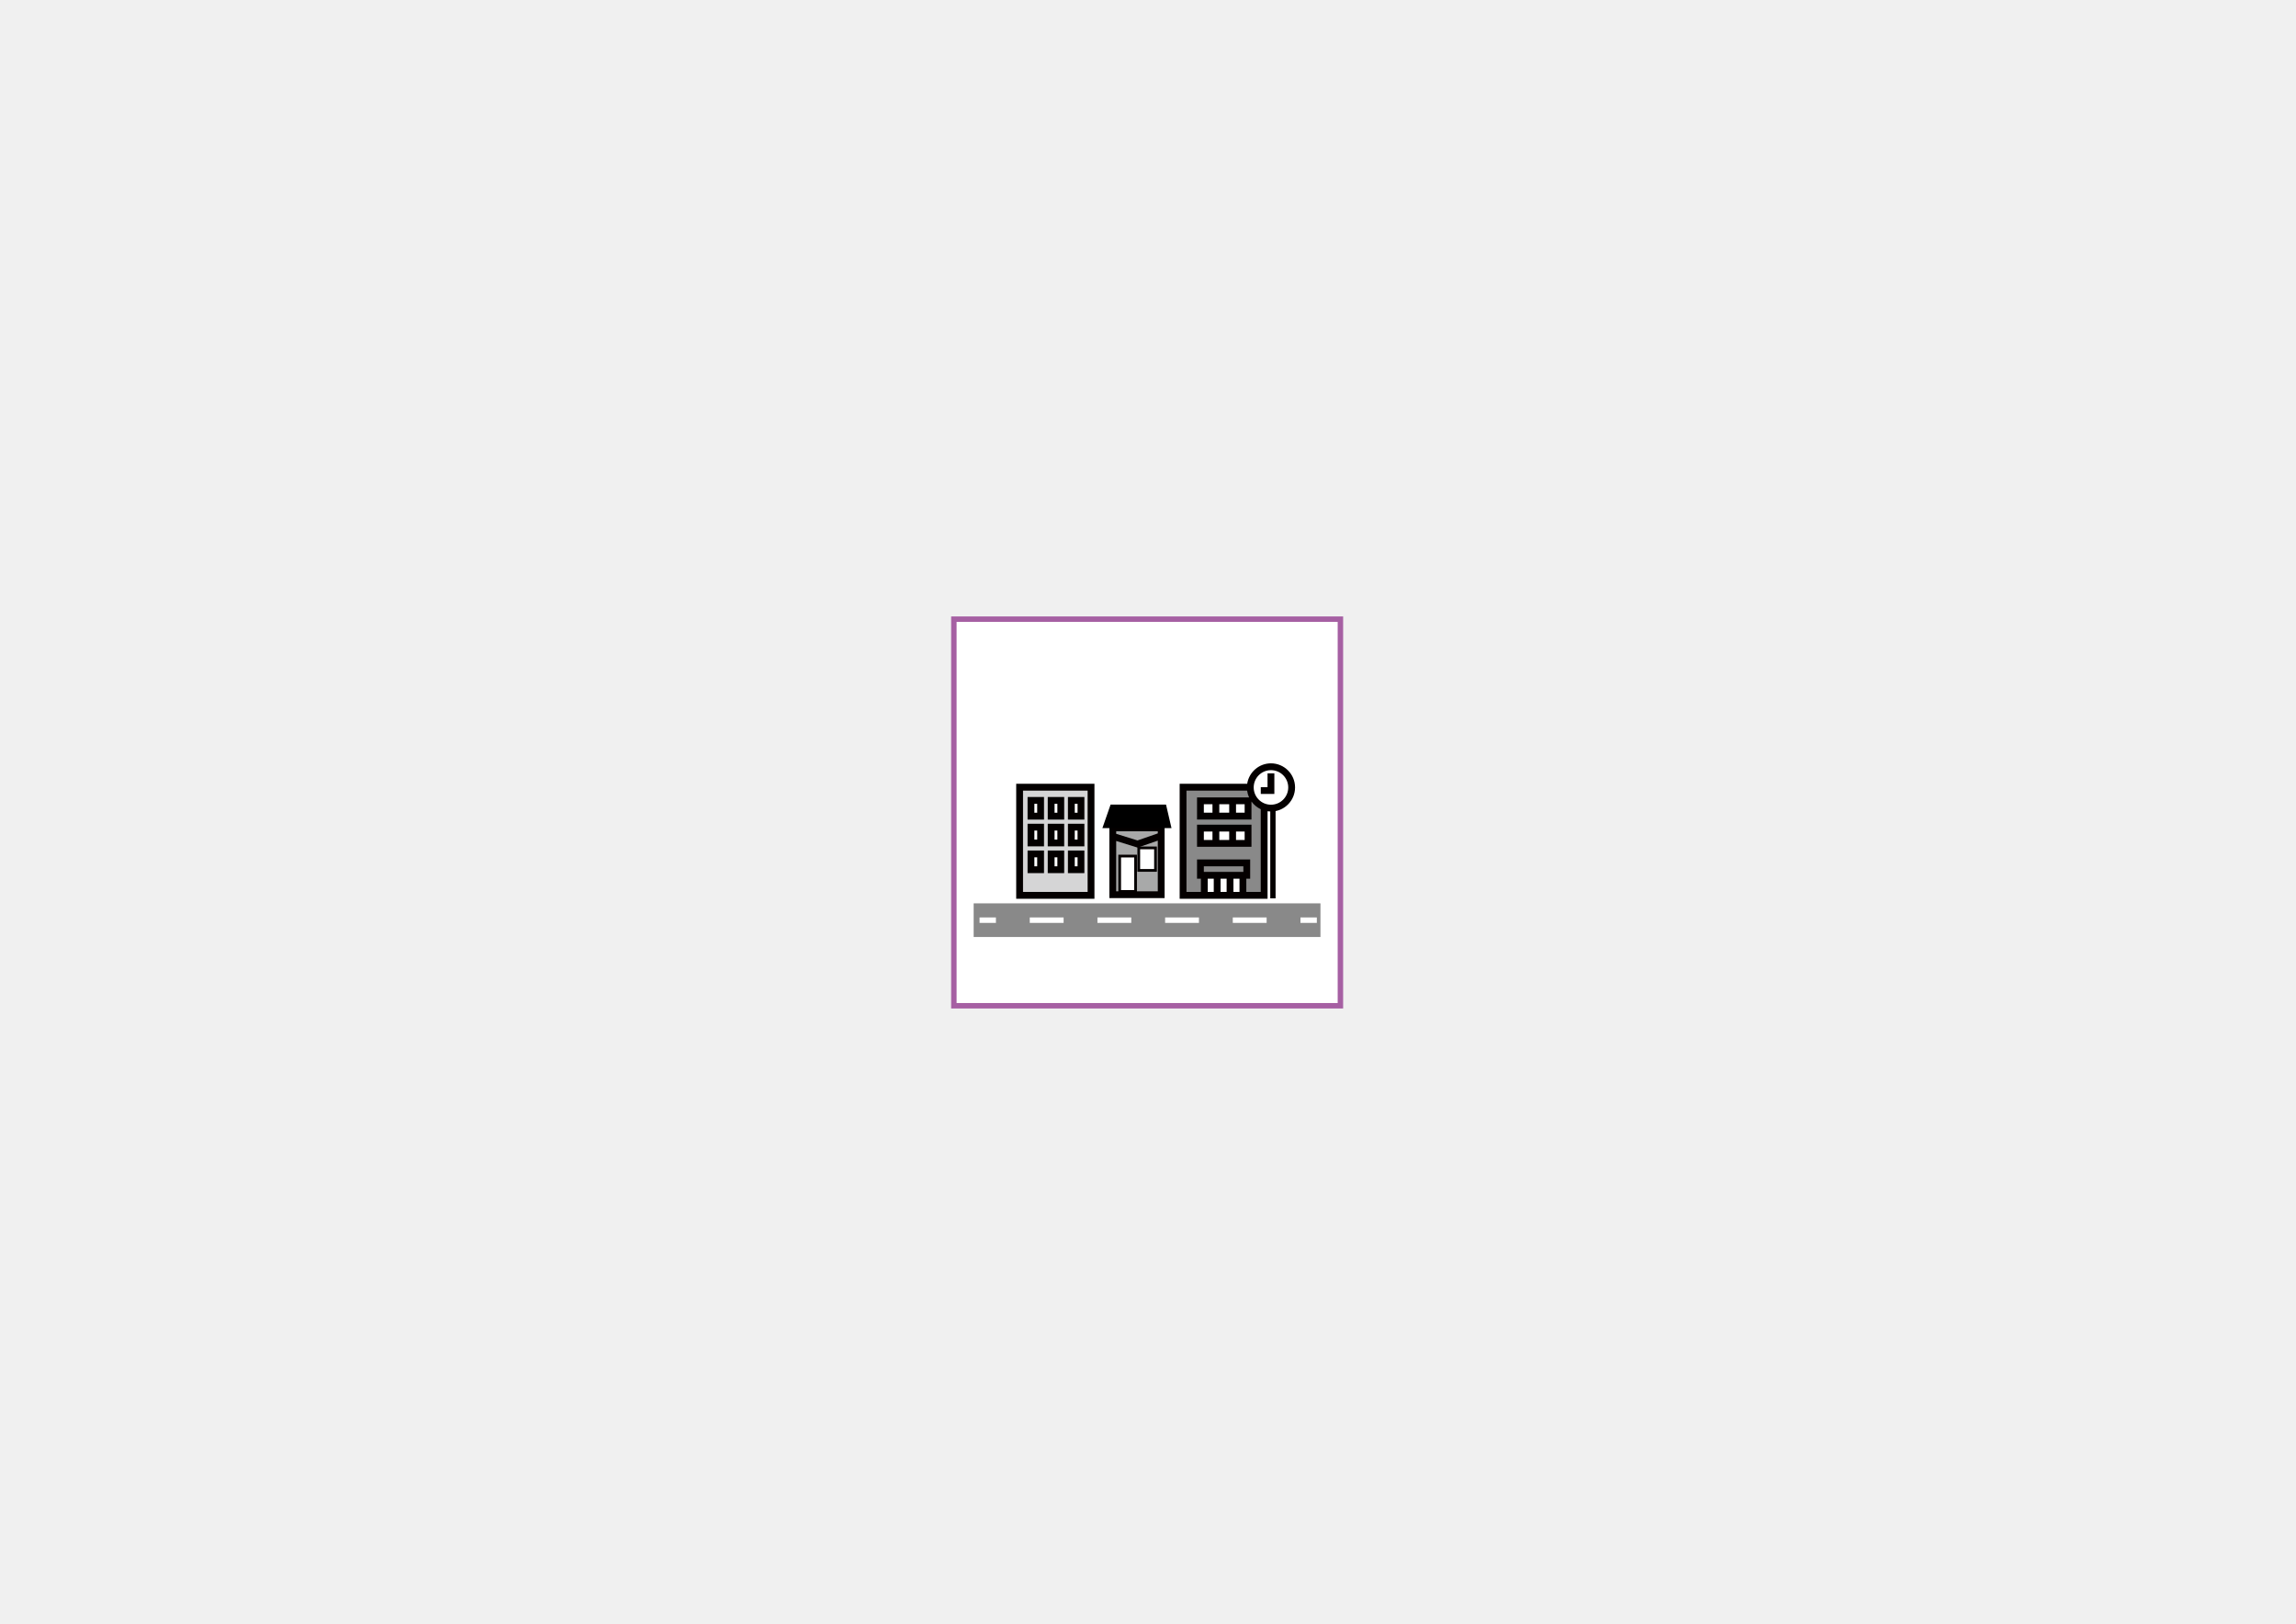
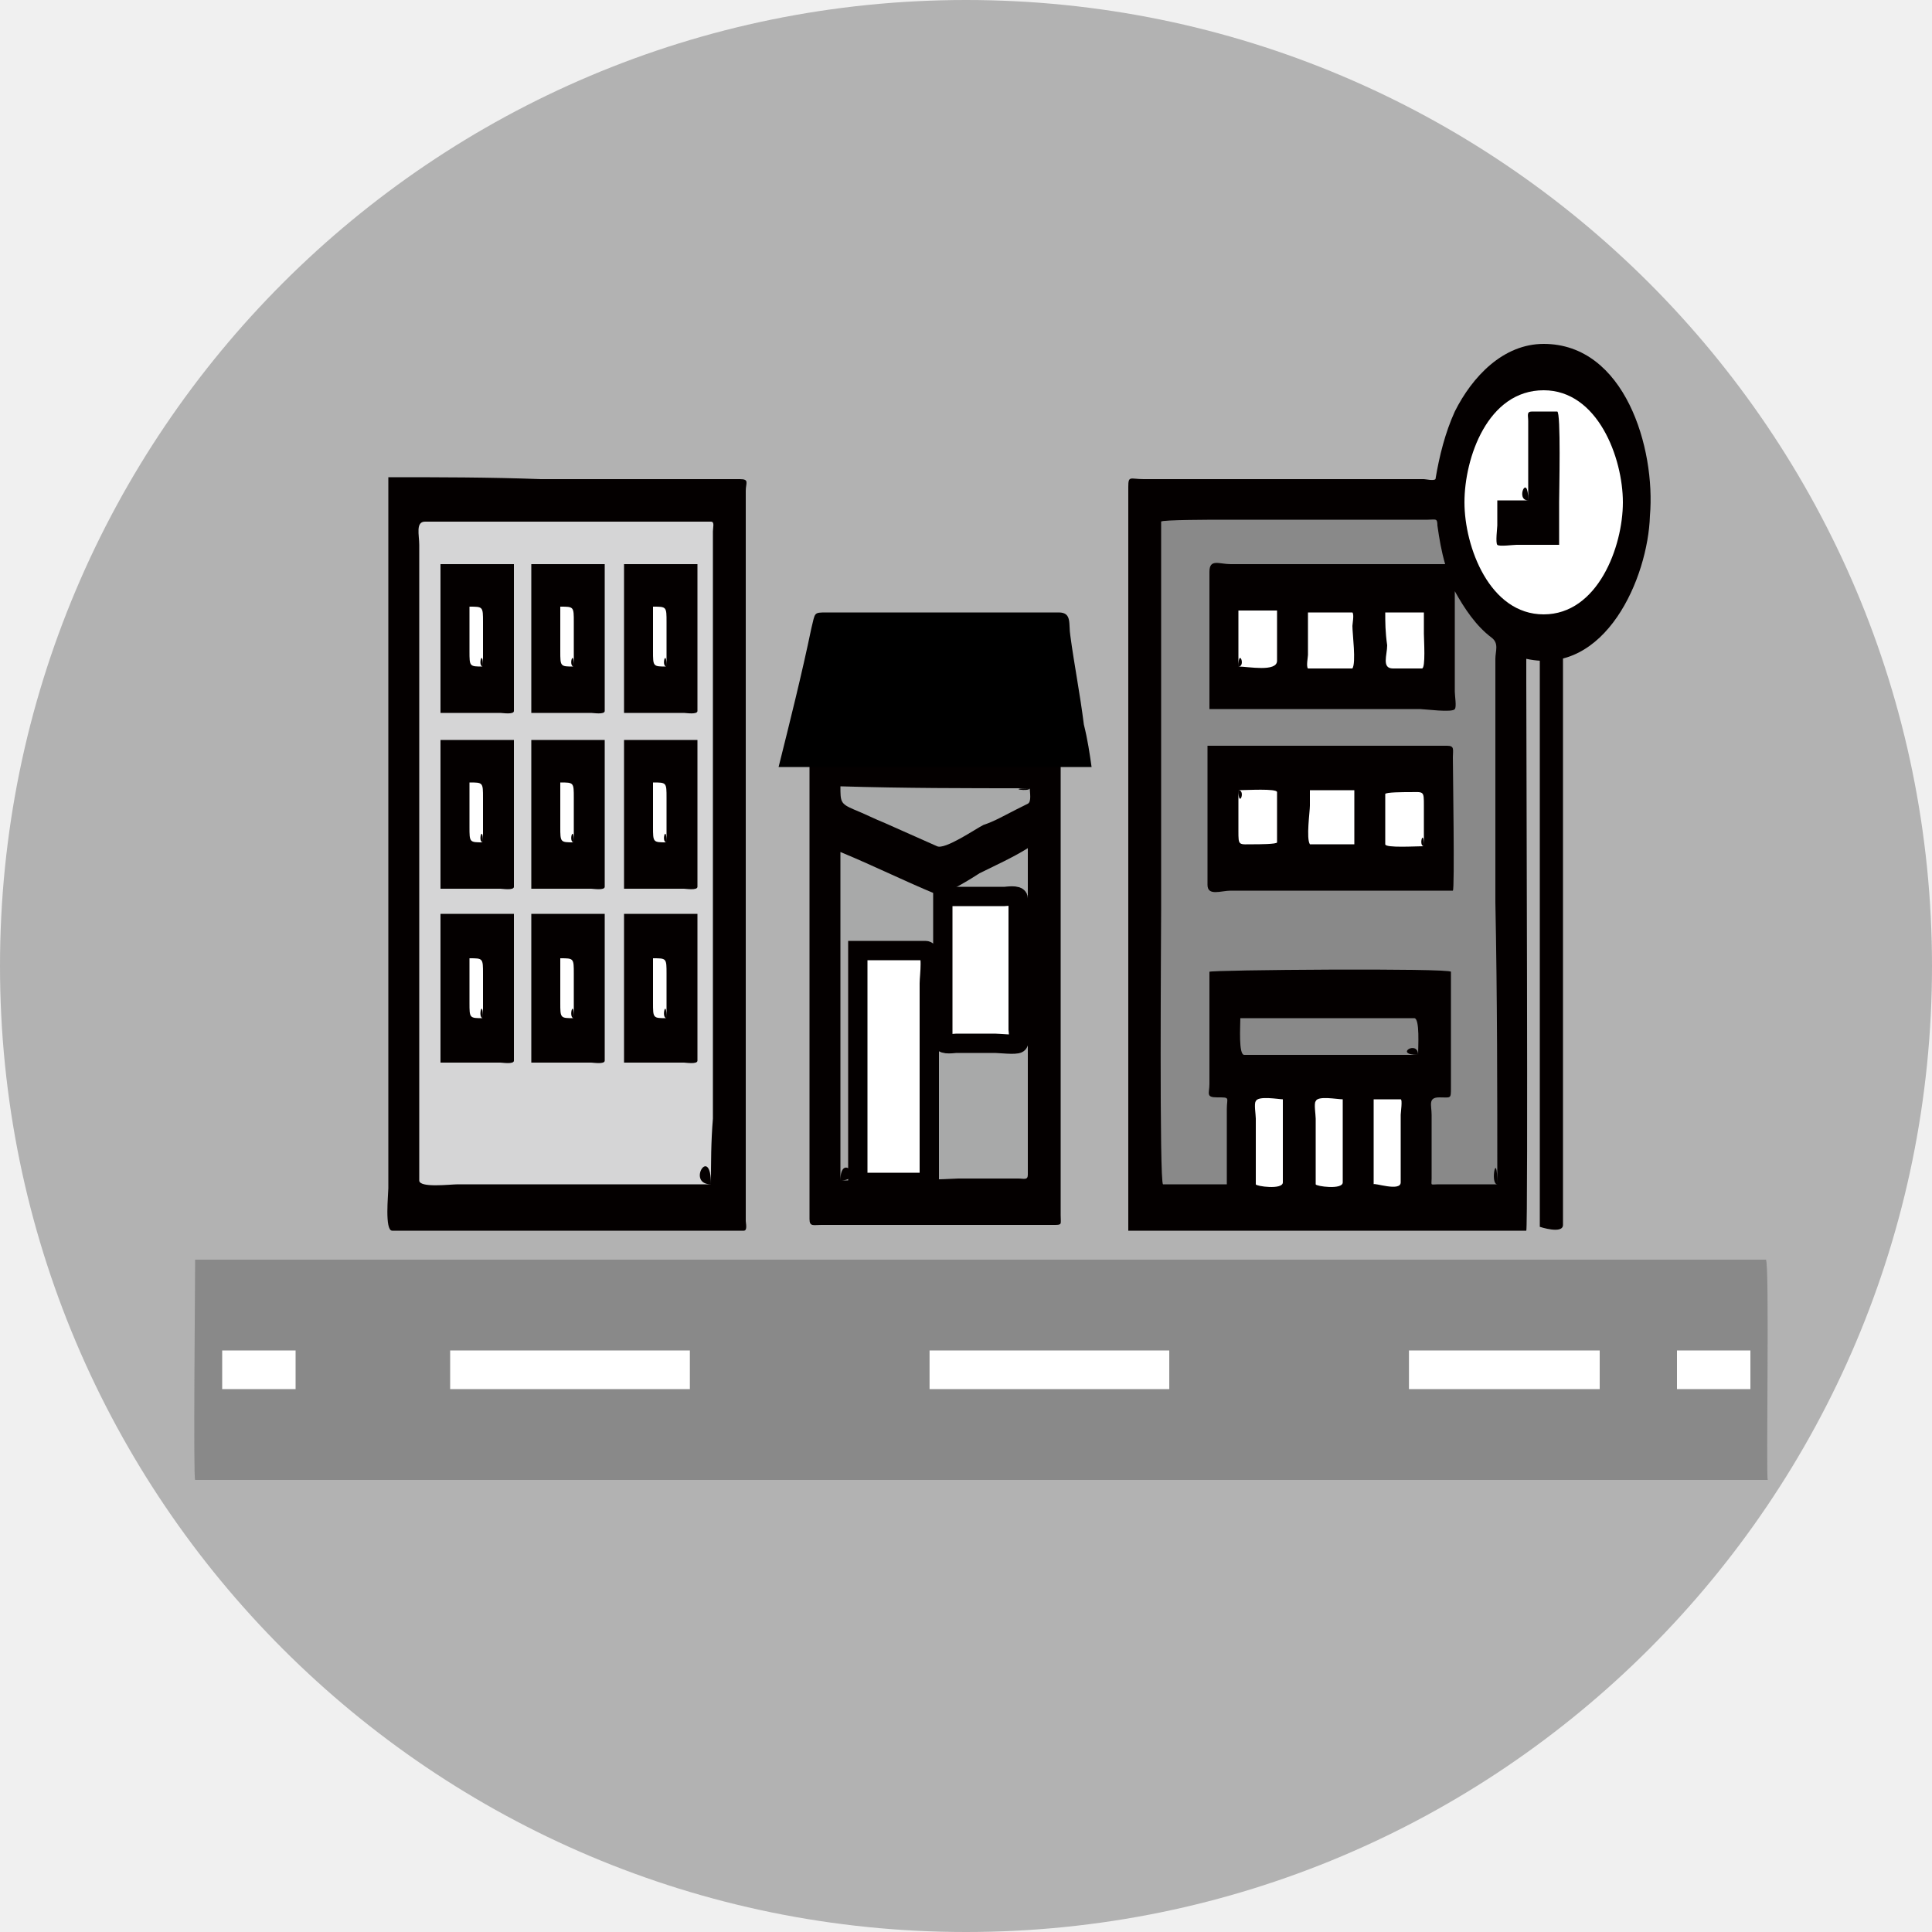
- <svg xmlns="http://www.w3.org/2000/svg" version="1.1" id="レイヤー_1" x="0px" y="0px" width="841.89px" height="595.28px" viewBox="0 0 841.89 595.28" enable-background="new 0 0 841.89 595.28" xml:space="preserve">
-   <rect x="349.763" y="226.996" fill="#FFFFFF" stroke="#A660A3" stroke-width="2" stroke-miterlimit="10" width="141.732" height="141.732" />
-   <rect x="373.2" y="288.851" fill="#D5D5D6" width="26.75" height="40" />
-   <rect x="408.45" y="303.601" fill="#A8A9A9" width="16.75" height="24" />
+ <svg xmlns="http://www.w3.org/2000/svg" version="1.1" id="Ebene_1" x="0px" y="0px" width="100px" height="100px" viewBox="0 0 100 100" enable-background="new 0 0 100 100" xml:space="preserve">
+   <circle fill="#B2B2B2" cx="50" cy="50" r="50" />
+   <path fill="#D5D5D6" d="M20.4,26.1c5,0,9.9,0,14.9,0c0.7,0,1.4,0,2.2,0c0.1,0,0,0.5,0,0.6c0,1.8,0,3.6,0,5.4c0,10.3,0,20.6,0,30.8  c0,0.1-12.9,0.1-14,0.1c-0.9,0-1.9,0-2.8,0c-0.3,0-0.3,0-0.3-0.3c0-1.6,0-3.2,0-4.8c0-10.5,0-21.1,0-31.6  C20.4,26.3,20.4,26.2,20.4,26.1z" />
+   <path fill="#A8A9A9" d="M43,39.7c2.4,0,4.8,0,7.2,0c1.1,0,2.2,0,3.3,0c0.3,0,0.2,0.5,0.2,0.8c0,5.6,0,11.3,0,16.9c0,0.3,0,4.4,0,4.4  c-2.5,0-5,0-7.6,0c-1,0-2,0-3.1,0c-0.2,0-0.1-0.8-0.1-1c0-2.5,0-5.1,0-7.6C43,48.8,43,44.3,43,39.7z" />
  <g>
-     <rect x="377.7" y="293.351" fill="#FFFFFF" width="4" height="5.75" />
-     <rect x="377.7" y="303.101" fill="#FFFFFF" width="4" height="5.75" />
-     <rect x="377.7" y="312.851" fill="#FFFFFF" width="4" height="5.75" />
-     <rect x="385.2" y="293.351" fill="#FFFFFF" width="4" height="5.75" />
-     <rect x="385.2" y="303.101" fill="#FFFFFF" width="4" height="5.75" />
-     <rect x="385.2" y="312.851" fill="#FFFFFF" width="4" height="5.75" />
-     <rect x="392.7" y="293.351" fill="#FFFFFF" width="4" height="5.75" />
-     <rect x="392.7" y="303.101" fill="#FFFFFF" width="4" height="5.75" />
-     <rect x="392.7" y="312.851" fill="#FFFFFF" width="4" height="5.75" />
+     <path fill="#FFFFFF" d="M23.3,30.3c0.7,0,1.4,0,2.2,0c0.6,0,0.4,0.3,0.4,0.8c0,0.9,0,1.9,0,2.8c0,0.2,0.2,1.5,0,1.7   c-0.2,0.2-1.8,0-2.2,0c-0.6,0-0.4-0.3-0.4-0.8C23.3,33.3,23.3,31.8,23.3,30.3z" />
+     <path fill="#FFFFFF" d="M23.3,39.3c0.7,0,1.4,0,2.2,0c0.6,0,0.4,0.3,0.4,0.8c0,0.9,0,1.9,0,2.8c0,0.2,0.2,1.5,0,1.7   c-0.2,0.2-1.8,0-2.2,0c-0.6,0-0.4-0.3-0.4-0.8C23.3,42.3,23.3,40.8,23.3,39.3z" />
+     <path fill="#FFFFFF" d="M23.3,48.3c0.7,0,1.4,0,2.2,0c0.6,0,0.4,0.3,0.4,0.8c0,0.9,0,1.9,0,2.8c0,0.2,0.2,1.5,0,1.7   c-0.2,0.2-1.8,0-2.2,0c-0.6,0-0.4-0.3-0.4-0.8C23.3,51.3,23.3,49.8,23.3,48.3z" />
+     <path fill="#FFFFFF" d="M28.1,30.3c0.7,0,1.4,0,2.2,0c0.6,0,0.4,0.3,0.4,0.8c0,0.9,0,1.9,0,2.8c0,0.2,0.2,1.5,0,1.7   c-0.2,0.2-1.8,0-2.2,0c-0.6,0-0.4-0.3-0.4-0.8C28.1,33.3,28.1,31.8,28.1,30.3z" />
+     <path fill="#FFFFFF" d="M28.1,39.3c0.7,0,1.4,0,2.2,0c0.6,0,0.4,0.3,0.4,0.8c0,0.9,0,1.9,0,2.8c0,0.2,0.2,1.5,0,1.7   c-0.2,0.2-1.8,0-2.2,0c-0.6,0-0.4-0.3-0.4-0.8C28.1,42.3,28.1,40.8,28.1,39.3z" />
+     <path fill="#FFFFFF" d="M28.1,48.3c0.7,0,1.4,0,2.2,0c0.6,0,0.4,0.3,0.4,0.8c0,0.9,0,1.9,0,2.8c0,0.2,0.2,1.5,0,1.7   c-0.2,0.2-1.8,0-2.2,0c-0.6,0-0.4-0.3-0.4-0.8C28.1,51.3,28.1,49.8,28.1,48.3z" />
+     <path fill="#FFFFFF" d="M32.9,30.3c0.7,0,1.4,0,2.2,0c0.6,0,0.4,0.3,0.4,0.8c0,0.9,0,1.9,0,2.8c0,0.2,0.2,1.5,0,1.7   c-0.2,0.2-1.8,0-2.2,0c-0.6,0-0.4-0.3-0.4-0.8C32.9,33.3,32.9,31.8,32.9,30.3z" />
+     <path fill="#FFFFFF" d="M32.9,39.3c0.7,0,1.4,0,2.2,0c0.6,0,0.4,0.3,0.4,0.8c0,0.9,0,1.9,0,2.8c0,0.2,0.2,1.5,0,1.7   c-0.2,0.2-1.8,0-2.2,0c-0.6,0-0.4-0.3-0.4-0.8C32.9,42.3,32.9,40.8,32.9,39.3z" />
+     <path fill="#FFFFFF" d="M32.9,48.3c0.7,0,1.4,0,2.2,0c0.6,0,0.4,0.3,0.4,0.8c0,0.9,0,1.9,0,2.8c0,0.2,0.2,1.5,0,1.7   c-0.2,0.2-1.8,0-2.2,0c-0.6,0-0.4-0.3-0.4-0.8C32.9,51.3,32.9,49.8,32.9,48.3z" />
  </g>
-   <rect x="433.45" y="288.851" fill="#898989" width="30.25" height="40" />
-   <circle fill="#FFFFFF" cx="466.45" cy="288.351" r="7.75" />
-   <rect x="440.45" y="293.101" fill="#FFFFFF" width="16.75" height="6" />
-   <rect x="440.45" y="303.101" fill="#FFFFFF" width="16.75" height="6" />
-   <rect x="441.95" y="321.101" fill="#FFFFFF" width="13" height="7" />
+   <path fill="#898989" d="M59,26.1c4.9,0,9.9,0,14.8,0c0.3,0,4.6,0,4.6,0c0,1.2,0,2.4,0,3.6c0,10.8,0,21.7,0,32.5c0,0,0,0.7,0,0.7  c-0.6,0-1.2,0-1.7,0c-2.9,0-5.8,0-8.7,0c-2.7,0-5.3,0-8,0c-0.1,0-0.9,0.1-0.9-0.1c0-0.4,0-0.8,0-1.2c0-11,0-22,0-32.9  C59,27.9,59,27,59,26.1z" />
+   <path fill="#FFFFFF" d="M80.1,18.5c3.5,0,5,4.3,5,7.2s-1.5,7.2-5,7.2c-3.5,0-5-4.3-5-7.2S76.7,18.5,80.1,18.5z" />
+   <path fill="#FFFFFF" d="M63.5,30.1c2.4,0,4.8,0,7.2,0c1.1,0,2.2,0,3.3,0c0.4,0,0.2,2,0.2,2.4c0,0.2,0,3.2,0,3.2c-0.9,0-1.8,0-2.8,0  c-2.6,0-5.2,0-7.9,0C63.4,35.6,63.5,30.7,63.5,30.1z" />
+   <path fill="#FFFFFF" d="M63.5,39.3c2.4,0,4.8,0,7.2,0c1.1,0,2.2,0,3.3,0c0.4,0,0.2,2,0.2,2.4c0,0.2,0,3.2,0,3.2c-0.9,0-1.8,0-2.8,0  c-2.6,0-5.2,0-7.9,0C63.4,44.8,63.5,39.9,63.5,39.3z" />
+   <path fill="#FFFFFF" d="M64.5,55.9c2.5,0,4.9,0,7.4,0c1,0,0.9-0.1,0.9,1c0,1.5,0,3,0,4.5c0,1,0.1,1-0.9,1c-1.5,0-3,0-4.5,0  c-0.7,0-1.3,0-2,0c-0.1,0-0.8,0.1-0.9,0c-0.1-0.1,0-0.8,0-1c0-0.8,0-1.6,0-2.4C64.5,58,64.5,56.9,64.5,55.9z" />
  <g>
    <g>
-       <path fill="#040000" d="M372.617,287.351v42.142h28.692v-42.142h-1.25H372.617z M398.809,326.993c-2.154,0-21.538,0-23.692,0    c0-2.269,0-34.873,0-37.142c2.154,0,21.538,0,23.692,0C398.809,292.12,398.809,324.724,398.809,326.993z" />
-       <path fill="#040000" d="M438.922,302.347v8.103h19.962v-8.103h-1.25H438.922z M450.72,304.847v3.103c-1.191,0-2.443,0-3.634,0    v-3.103C448.277,304.847,449.529,304.847,450.72,304.847z M441.422,304.847c0.529,0,1.699,0,3.164,0v3.103    c-1.465,0-2.634,0-3.164,0C441.422,306.875,441.422,305.924,441.422,304.847z M456.384,307.95c-0.529,0-1.699,0-3.164,0v-3.103    c1.465,0,2.635,0,3.164,0C456.384,305.924,456.384,306.875,456.384,307.95z" />
-       <path fill="#040000" d="M382.816,292.184h-1.25h-4.782v8.287h6.032V292.184z M380.316,297.971c-0.472,0-0.56,0-1.032,0    c0-1.113,0-2.174,0-3.287c0.472,0,0.56,0,1.032,0C380.316,295.798,380.316,296.858,380.316,297.971z" />
-       <path fill="#040000" d="M390.216,292.184h-1.25h-4.782v8.287h6.032V292.184z M387.716,297.971c-0.472,0-0.56,0-1.032,0    c0-1.113,0-2.174,0-3.287c0.472,0,0.56,0,1.032,0C387.716,295.798,387.716,296.858,387.716,297.971z" />
-       <path fill="#040000" d="M397.616,292.184h-1.25h-4.782v8.287h6.032V292.184z M395.116,297.971c-0.472,0-0.56,0-1.032,0    c0-1.113,0-2.174,0-3.287c0.472,0,0.56,0,1.032,0C395.116,295.798,395.116,296.858,395.116,297.971z" />
-       <path fill="#040000" d="M382.816,301.999h-1.25h-4.782v8.288h6.032V301.999z M380.316,307.786c-0.472,0-0.56,0-1.032,0    c0-1.113,0-2.174,0-3.288c0.472,0,0.56,0,1.032,0C380.316,305.612,380.316,306.673,380.316,307.786z" />
-       <path fill="#040000" d="M390.216,301.999h-1.25h-4.782v8.288h6.032V301.999z M387.716,307.786c-0.472,0-0.56,0-1.032,0    c0-1.113,0-2.174,0-3.288c0.472,0,0.56,0,1.032,0C387.716,305.612,387.716,306.673,387.716,307.786z" />
-       <path fill="#040000" d="M397.616,301.999h-1.25h-4.782v8.288h6.032V301.999z M395.116,307.786c-0.472,0-0.56,0-1.032,0    c0-1.113,0-2.174,0-3.288c0.472,0,0.56,0,1.032,0C395.116,305.612,395.116,306.673,395.116,307.786z" />
-       <path fill="#040000" d="M382.816,311.813h-1.25h-4.782v8.288h6.032V311.813z M380.316,317.601c-0.472,0-0.56,0-1.032,0    c0-1.113,0-2.174,0-3.288c0.472,0,0.56,0,1.032,0C380.316,315.427,380.316,316.488,380.316,317.601z" />
-       <path fill="#040000" d="M390.216,311.813h-1.25h-4.782v8.288h6.032V311.813z M387.716,317.601c-0.472,0-0.56,0-1.032,0    c0-1.113,0-2.174,0-3.288c0.472,0,0.56,0,1.032,0C387.716,315.427,387.716,316.488,387.716,317.601z" />
-       <path fill="#040000" d="M397.616,311.813h-1.25h-4.782v8.288h6.032V311.813z M395.116,317.601c-0.472,0-0.56,0-1.032,0    c0-1.113,0-2.174,0-3.288c0.472,0,0.56,0,1.032,0C395.116,315.427,395.116,316.488,395.116,317.601z" />
-       <path fill="#040000" d="M406.783,302.268v27h20.25v-27h-1.25H406.783z M424.533,304.768c0,0.166,0,0.435,0,0.774    c-1.752,0.607-6.854,2.375-7.438,2.577c-0.618-0.191-6.288-1.953-7.812-2.427c0-0.416,0-0.734,0-0.924    C411.28,304.768,422.537,304.768,424.533,304.768z M409.283,326.768c0-1.643,0-12.568,0-18.458l7.855,2.44l7.395-2.563    c0,5.86,0,16.926,0,18.581C422.537,326.768,411.28,326.768,409.283,326.768z" />
-       <path fill="#040000" d="M466.034,279.851c-4.417,0-8.075,3.262-8.721,7.5h-23.51h-1.25v42.142h32.231v-32.074    c0.41,0.059,0.825,0.099,1.25,0.099c4.871,0,8.833-3.962,8.833-8.833C474.867,283.814,470.904,279.851,466.034,279.851z     M449.776,322.138v4.855c-0.738,0-1.48,0-2.219,0v-4.855H449.776z M452.276,322.138h2.219v4.855c-0.717,0-1.46,0-2.219,0V322.138z     M455.912,319.638c-1.975,0-12.515,0-14.49,0c0-0.814,0-1.225,0-2.039c1.975,0,12.515,0,14.49,0    C455.912,318.413,455.912,318.824,455.912,319.638z M445.057,322.138v4.855c-0.759,0-1.501,0-2.219,0v-4.855H445.057z     M462.284,326.993c-0.579,0-2.595,0-5.289,0v-4.855h1.417v-7.039h-1.25h-18.24v7.039h1.416v4.855c-2.693,0-4.708,0-5.286,0    c0-2.269,0-34.873,0-37.142c1.933,0,17.778,0,22.235,0c0.117,0.88,0.362,1.718,0.719,2.496h-0.372h-18.712v8.103h19.962v-6.599    c0.874,1.205,2.041,2.179,3.399,2.819C462.284,301.375,462.284,324.914,462.284,326.993z M441.422,297.95c0-1.076,0-2.027,0-3.103    c0.529,0,1.699,0,3.164,0v3.103C443.121,297.95,441.952,297.95,441.422,297.95z M447.086,294.847c1.191,0,2.443,0,3.634,0v3.103    c-1.191,0-2.443,0-3.634,0V294.847z M453.22,294.847c1.465,0,2.635,0,3.164,0c0,1.076,0,2.027,0,3.103c-0.529,0-1.699,0-3.164,0    V294.847z M466.034,295.018c-3.492,0-6.333-2.841-6.333-6.333c0-3.492,2.841-6.333,6.333-6.333c3.492,0,6.333,2.841,6.333,6.333    C472.367,292.177,469.526,295.018,466.034,295.018z" />
-       <path fill="#040000" d="M464.776,288.577c-1.104,0-2.478,0-2.478,0v2.5h4.978v-7.548h-2.5    C464.776,283.529,464.776,286.971,464.776,288.577z" />
+       <path fill="#040000" d="M20.1,24.7c0,9.9,0,19.8,0,29.8c0,2.3,0,4.6,0,7c0,0.3-0.2,2.2,0.2,2.2c5.3,0,10.6,0,16,0    c0.7,0,1.4,0,2.2,0c0.2,0,0.1-0.4,0.1-0.5c0-1.7,0-3.4,0-5.1c0-6.2,0-12.4,0-18.6c0-4.7,0-9.4,0-14.1c0-0.4,0.2-0.6-0.3-0.6    c-0.6,0-1.1,0-1.7,0c-2.9,0-5.7,0-8.6,0C25.3,24.7,22.7,24.7,20.1,24.7z M36.8,61.3c-2.7,0-5.5,0-8.2,0c-1.6,0-3.3,0-4.9,0    c-0.4,0-2,0.2-2-0.2c0-5.1,0-10.3,0-15.4c0-5.8,0-11.6,0-17.5c0-0.5-0.2-1.2,0.3-1.2c1.2,0,2.4,0,3.7,0c3.3,0,6.6,0,9.9,0    c0.4,0,0.8,0,1.2,0c0.2,0,0.1,0.3,0.1,0.5c0,0.8,0,1.6,0,2.4c0,2.9,0,5.7,0,8.6c0,6.5,0,12.9,0,19.4    C36.8,59.1,36.8,60.2,36.8,61.3C35.5,61.3,36.8,59.2,36.8,61.3z" />
+       <path fill="#040000" d="M62.5,38.6c0,2.4,0,4.8,0,7.2c0,0.6,0.7,0.3,1.2,0.3c1.4,0,2.8,0,4.2,0c2.4,0,4.9,0,7.3,0    c0.1,0,0-6.3,0-6.9c0-0.4,0.1-0.6-0.3-0.6c-0.3,0-0.5,0-0.8,0c-1.3,0-2.6,0-3.9,0C67.7,38.6,65.1,38.6,62.5,38.6z M70.1,40.9    c0,0.7,0,1.3,0,2c0,0.3,0,0.6,0,0.8c0,0-2.1,0-2.3,0c-0.2-0.3,0-1.7,0-2c0-0.3,0-0.6,0-0.8C67.7,40.9,69.9,40.9,70.1,40.9z     M64.1,40.9c0.4,0,2-0.1,2,0.1c0,0.7,0,1.4,0,2c0,0.2,0,0.4,0,0.6c0,0.1-1,0.1-1.2,0.1c-0.8,0-0.8,0.1-0.8-0.7    C64.1,42.3,64.1,41.6,64.1,40.9C64.5,40.9,64.1,41.9,64.1,40.9z M73.7,43.8c-0.4,0-2,0.1-2-0.1c0-0.7,0-1.4,0-2c0-0.2,0-0.4,0-0.6    c0-0.1,1-0.1,1.2-0.1c0.8,0,0.8-0.1,0.8,0.7C73.7,42.3,73.7,43,73.7,43.8C73.4,43.8,73.7,42.8,73.7,43.8z" />
+       <path fill="#040000" d="M26.6,29.2c-0.9,0-1.9,0-2.8,0c-0.1,0-1,0-1,0c0,0.3,0,0.6,0,1c0,2.2,0,4.4,0,6.7c0,0,2.9,0,3.1,0    c0.1,0,0.7,0.1,0.7-0.1c0-0.4,0-0.7,0-1.1C26.6,33.6,26.6,31.4,26.6,29.2z M25,34.5c-0.7,0-0.7,0-0.7-0.8c0-0.8,0-1.5,0-2.3    c0.7,0,0.7,0,0.7,0.8C25,33,25,33.8,25,34.5C24.7,34.5,25,33.5,25,34.5z" />
+       <path fill="#040000" d="M31.3,29.2c-0.9,0-1.9,0-2.8,0c-0.1,0-1,0-1,0c0,0.3,0,0.6,0,1c0,2.2,0,4.4,0,6.7c0,0,2.9,0,3.1,0    c0.1,0,0.7,0.1,0.7-0.1c0-0.4,0-0.7,0-1.1C31.3,33.6,31.3,31.4,31.3,29.2z M29.7,34.5c-0.7,0-0.7,0-0.7-0.8c0-0.8,0-1.5,0-2.3    c0.7,0,0.7,0,0.7,0.8C29.7,33,29.7,33.8,29.7,34.5C29.4,34.5,29.7,33.5,29.7,34.5z" />
+       <path fill="#040000" d="M36.1,29.2c-0.9,0-1.9,0-2.8,0c-0.1,0-1,0-1,0c0,0.3,0,0.6,0,1c0,2.2,0,4.4,0,6.7c0,0,2.9,0,3.1,0    c0.1,0,0.7,0.1,0.7-0.1c0-0.4,0-0.7,0-1.1C36.1,33.6,36.1,31.4,36.1,29.2z M34.5,34.5c-0.7,0-0.7,0-0.7-0.8c0-0.8,0-1.5,0-2.3    c0.7,0,0.7,0,0.7,0.8C34.5,33,34.5,33.8,34.5,34.5C34.2,34.5,34.5,33.5,34.5,34.5z" />
+       <path fill="#040000" d="M26.6,38.3c-0.9,0-1.9,0-2.8,0c-0.1,0-1,0-1,0c0,0.3,0,0.6,0,1c0,2.2,0,4.4,0,6.7c0,0,2.9,0,3.1,0    c0.1,0,0.7,0.1,0.7-0.1c0-0.4,0-0.7,0-1.1C26.6,42.6,26.6,40.4,26.6,38.3z M25,43.6c-0.7,0-0.7,0-0.7-0.8c0-0.8,0-1.5,0-2.3    c0.7,0,0.7,0,0.7,0.8C25,42.1,25,42.9,25,43.6C24.7,43.6,25,42.6,25,43.6z" />
+       <path fill="#040000" d="M31.3,38.3c-0.9,0-1.9,0-2.8,0c-0.1,0-1,0-1,0c0,0.3,0,0.6,0,1c0,2.2,0,4.4,0,6.7c0,0,2.9,0,3.1,0    c0.1,0,0.7,0.1,0.7-0.1c0-0.4,0-0.7,0-1.1C31.3,42.6,31.3,40.4,31.3,38.3z M29.7,43.6c-0.7,0-0.7,0-0.7-0.8c0-0.8,0-1.5,0-2.3    c0.7,0,0.7,0,0.7,0.8C29.7,42.1,29.7,42.9,29.7,43.6C29.4,43.6,29.7,42.6,29.7,43.6z" />
+       <path fill="#040000" d="M36.1,38.3c-0.9,0-1.9,0-2.8,0c-0.1,0-1,0-1,0c0,0.3,0,0.6,0,1c0,2.2,0,4.4,0,6.7c0,0,2.9,0,3.1,0    c0.1,0,0.7,0.1,0.7-0.1c0-0.4,0-0.7,0-1.1C36.1,42.6,36.1,40.4,36.1,38.3z M34.5,43.6c-0.7,0-0.7,0-0.7-0.8c0-0.8,0-1.5,0-2.3    c0.7,0,0.7,0,0.7,0.8C34.5,42.1,34.5,42.9,34.5,43.6C34.2,43.6,34.5,42.6,34.5,43.6z" />
+       <path fill="#040000" d="M26.6,47.3c-0.9,0-1.9,0-2.8,0c-0.1,0-1,0-1,0c0,0.3,0,0.6,0,1c0,2.2,0,4.4,0,6.7c0,0,2.9,0,3.1,0    c0.1,0,0.7,0.1,0.7-0.1c0-0.4,0-0.7,0-1.1C26.6,51.7,26.6,49.5,26.6,47.3z M25,52.7c-0.7,0-0.7,0-0.7-0.8c0-0.8,0-1.5,0-2.3    c0.7,0,0.7,0,0.7,0.8C25,51.2,25,51.9,25,52.7C24.7,52.7,25,51.6,25,52.7z" />
+       <path fill="#040000" d="M31.3,47.3c-0.9,0-1.9,0-2.8,0c-0.1,0-1,0-1,0c0,0.3,0,0.6,0,1c0,2.2,0,4.4,0,6.7c0,0,2.9,0,3.1,0    c0.1,0,0.7,0.1,0.7-0.1c0-0.4,0-0.7,0-1.1C31.3,51.7,31.3,49.5,31.3,47.3z M29.7,52.7c-0.7,0-0.7,0-0.7-0.8c0-0.8,0-1.5,0-2.3    c0.7,0,0.7,0,0.7,0.8C29.7,51.2,29.7,51.9,29.7,52.7C29.4,52.7,29.7,51.6,29.7,52.7z" />
+       <path fill="#040000" d="M36.1,47.3c-0.9,0-1.9,0-2.8,0c-0.1,0-1,0-1,0c0,0.3,0,0.6,0,1c0,2.2,0,4.4,0,6.7c0,0,2.9,0,3.1,0    c0.1,0,0.7,0.1,0.7-0.1c0-0.4,0-0.7,0-1.1C36.1,51.7,36.1,49.5,36.1,47.3z M34.5,52.7c-0.7,0-0.7,0-0.7-0.8c0-0.8,0-1.5,0-2.3    c0.7,0,0.7,0,0.7,0.8C34.5,51.2,34.5,51.9,34.5,52.7C34.2,52.7,34.5,51.6,34.5,52.7z" />
+       <path fill="#040000" d="M41.9,38.5c0,4.6,0,9.2,0,13.8c0,2.9,0,5.8,0,8.6c0,0.7,0,1.5,0,2.2c0,0.4,0.2,0.3,0.6,0.3    c2.9,0,5.7,0,8.6,0c1.1,0,2.3,0,3.4,0c0.5,0,0.4,0,0.4-0.5c0-5.4,0-10.8,0-16.2c0-2.2,0-4.3,0-6.5c0-0.5,0-1,0-1.6    c0-0.4-0.6-0.2-0.9-0.2C49.9,38.5,45.9,38.5,41.9,38.5z M53.3,40.8c0,0.2,0.1,0.7-0.1,0.8c-0.2,0.1-0.4,0.2-0.6,0.3    c-0.6,0.3-1.1,0.6-1.7,0.8c-0.4,0.2-2,1.3-2.4,1.1c-0.9-0.4-1.8-0.8-2.7-1.2c-0.5-0.2-1.1-0.5-1.6-0.7c-0.7-0.3-0.7-0.4-0.7-1.2    C46.8,40.8,50,40.8,53.3,40.8C53.3,41,52,40.8,53.3,40.8z M43.5,61.1c0-5.7,0-11.4,0-17c1.7,0.7,3.3,1.5,5,2.2    c0.3,0.1,1.9-0.9,2.2-1.1c0.8-0.4,1.7-0.8,2.5-1.3c0,5.3,0,10.7,0,16c0,0.3,0,0.6,0,0.9c0,0.3-0.2,0.2-0.5,0.2c-1,0-2.1,0-3.1,0    C47.6,61.1,45.6,61.1,43.5,61.1C43.5,59.6,44.8,61.1,43.5,61.1z" />
+       <path fill="#040000" d="M79.9,17.8c-2.1,0-3.7,1.7-4.6,3.5c-0.5,1.1-0.8,2.3-1,3.5c-0.1,0.1-0.5,0-0.6,0c-2.8,0-5.5,0-8.3,0    c-2.1,0-4.2,0-6.2,0c-0.7,0-0.8-0.2-0.8,0.4c0,0.6,0,1.2,0,1.9c0,11.2,0,22.5,0,33.7c0,0.2,0,2.9,0,2.9c1.7,0,3.5,0,5.2,0    c5.1,0,10.2,0,15.4,0c0.1,0,0-25.9,0-28.4c0-0.4,0-0.8,0-1.2c4.1,0.9,6.3-4.2,6.4-7.4C85.7,23.2,84.1,17.8,79.9,17.8z M69.5,56.9    c0,0.9,0,1.9,0,2.8c0,0.5,0,1,0,1.5c0,0.4-1.4,0.2-1.4,0.1c0-1.1,0-2.3,0-3.4c0-0.2-0.1-0.8,0-0.9C68.2,56.7,69.2,56.9,69.5,56.9z     M71.1,56.9c0.5,0,0.9,0,1.4,0c0.1,0,0,0.7,0,0.8c0,1.2,0,2.4,0,3.5c0,0.5-1.4,0-1.4,0.1c0-0.5,0-0.9,0-1.4    C71.1,58.9,71.1,57.9,71.1,56.9z M73.4,54.6c-1.7,0-3.5,0-5.2,0c-1,0-2,0-2.9,0c-0.3,0-0.6,0-0.9,0c-0.3,0-0.2-1.5-0.2-1.9    c1.7,0,3.5,0,5.2,0c1,0,2,0,2.9,0c0.3,0,0.6,0,0.9,0C73.5,52.7,73.4,54.2,73.4,54.6C72.1,54.6,73.4,53.8,73.4,54.6z M66.4,56.9    c0,0.9,0,1.9,0,2.8c0,0.5,0,1,0,1.5c0,0.4-1.4,0.2-1.4,0.1c0-1.1,0-2.3,0-3.4c0-0.2-0.1-0.8,0-0.9C65.1,56.7,66.2,56.9,66.4,56.9z     M77.5,61.3c-1,0-2,0-3,0c-0.5,0-0.4,0.1-0.4-0.3c0-0.3,0-0.7,0-1c0-0.8,0-1.5,0-2.3c0-0.5-0.2-0.9,0.4-0.9c0.6,0,0.6,0.1,0.6-0.5    c0-0.7,0-1.4,0-2.1c0-1.3,0-2.6,0-3.9c0-0.2-12.5-0.1-12.5,0c0,1.2,0,2.5,0,3.7c0,0.7,0,1.4,0,2.1c0,0.5-0.2,0.7,0.4,0.7    c0.7,0,0.5,0,0.5,0.6c0,0.8,0,1.6,0,2.4c0,0.5,0,1,0,1.5c0,0-2.9,0-3.3,0c-0.2,0-0.1-13.2-0.1-14.2c0-6.1,0-12.2,0-18.3    c0-0.6,0-1.2,0-1.8c0-0.1,2.8-0.1,3.1-0.1c3.6,0,7.1,0,10.7,0c0.4,0,0.5-0.1,0.5,0.3c0.1,0.7,0.2,1.3,0.4,2c-2.3,0-4.6,0-6.8,0    c-1.4,0-2.8,0-4.3,0c-0.6,0-1.1-0.3-1.1,0.4c0,0.6,0,7.1,0,7.1c2.3,0,4.7,0,7,0c1.3,0,2.6,0,3.9,0c0.2,0,1.7,0.2,1.8,0    c0.1-0.1,0-0.7,0-0.9c0-0.7,0-1.4,0-2.2c0-1,0-2,0-3c0.5,0.9,1.1,1.8,1.9,2.4c0.4,0.3,0.2,0.7,0.2,1.1c0,1.1,0,2.2,0,3.3    c0,3.1,0,6.2,0,9.3C77.5,51.7,77.5,56.5,77.5,61.3C77.1,61.3,77.5,59.4,77.5,61.3z M64.1,34.5c0-0.6,0-1.2,0-1.8    c0-0.4,0-0.7,0-1.1c0.2,0,0.4,0,0.5,0c0.2,0,1.5,0,1.5,0c0,0.2,0,0.4,0,0.7c0,0.6,0,1.3,0,1.9C66.1,34.8,64.6,34.5,64.1,34.5    C64.1,33.5,64.5,34.5,64.1,34.5z M67.7,31.7c0.8,0,1.6,0,2.3,0c0.1,0.1,0,0.6,0,0.7c0,0.4,0.2,1.9,0,2.2c-0.8,0-1.6,0-2.3,0    c-0.1-0.1,0-0.6,0-0.7C67.7,33.1,67.7,32.4,67.7,31.7z M71.7,31.7c0.5,0,1,0,1.5,0c0.2,0,0.4,0,0.5,0c0,0.4,0,0.7,0,1.1    c0,0.3,0.1,1.8-0.1,1.8c-0.5,0-1,0-1.5,0c-0.6,0-0.3-0.7-0.3-1.2C71.7,32.7,71.7,32.2,71.7,31.7z M79.9,31.8    c-2.8,0-4.1-3.5-4.1-5.8s1.2-5.8,4.1-5.8c2.8,0,4.1,3.5,4.1,5.8S82.7,31.8,79.9,31.8z" />
+       <path fill="#040000" d="M79.1,25.9c-0.1,0-1.6,0-1.6,0c0,0.4,0,0.9,0,1.3c0,0.1-0.1,0.9,0,1c0.1,0.1,0.8,0,1,0c0.2,0,2.2,0,2.2,0    c0-0.7,0-1.5,0-2.2c0-0.5,0.1-4.7-0.1-4.7c-0.4,0-0.9,0-1.3,0c-0.3,0-0.2,0.2-0.2,0.5C79.1,23.1,79.1,24.5,79.1,25.9    C78.4,25.9,79.1,24.4,79.1,25.9z" />
    </g>
  </g>
-   <polygon points="429.558,303.601 404.225,303.601 407.225,294.983 427.558,294.983 " />
-   <rect x="410.558" y="313.851" fill="#FFFFFF" stroke="#040000" stroke-miterlimit="10" width="5.833" height="12.965" />
-   <rect x="417.558" y="310.851" fill="#FFFFFF" stroke="#040000" stroke-miterlimit="10" width="6.142" height="8.25" />
-   <rect x="465.776" y="296.929" fill="#040000" width="1.949" height="32.423" />
-   <rect x="357.017" y="331.184" fill="#898989" width="127.167" height="12.333" />
+   <path d="M56.5,39.7c-5.4,0-10.8,0-16.2,0c0.6-2.4,1.2-4.8,1.7-7.2c0.2-0.8,0.1-0.8,0.8-0.8c1.2,0,2.5,0,3.7,0c2.8,0,5.5,0,8.3,0  c0.7,0,0.5,0.6,0.6,1.2c0.2,1.5,0.5,3,0.7,4.6C56.3,38.3,56.4,39,56.5,39.7z" />
+   <path fill="#FFFFFF" stroke="#040000" stroke-miterlimit="10" d="M44.4,49.2c1.2,0,2.4,0,3.5,0c0.4,0,0.2,1.3,0.2,1.7c0,3,0,6,0,8.9  c0,0.4,0,0.8,0,1.2c0,0.3-0.1,0.2-0.4,0.2c-0.3,0-3.3,0-3.3,0c0-2.5,0-4.9,0-7.4C44.4,52.3,44.4,50.7,44.4,49.2z" />
+   <path fill="#FFFFFF" stroke="#040000" stroke-miterlimit="10" d="M48.8,46.4c1.1,0,2.2,0,3.2,0c0.1,0,0.7-0.1,0.7,0.1  c0,0.4,0,0.7,0,1.1c0,1.3,0,2.7,0,4c0,0.6,0,1.2,0,1.7c0,0.1,0.1,0.6,0,0.7c-0.1,0.1-1,0-1.2,0c-0.7,0-1.4,0-2,0  c-0.1,0-0.7,0.1-0.7-0.1c0-0.4,0-0.7,0-1.1C48.8,50.8,48.8,48.6,48.8,46.4z" />
+   <path fill="#040000" d="M79.7,33.6c0.6,0,1.2-0.3,1.2,0.4c0,0.7,0,1.4,0,2.1c0,2.7,0,5.4,0,8c0,5.8,0,11.6,0,17.5c0,0.6,0,1.2,0,1.8  c0,0.5-1.2,0.1-1.2,0.1c0-1.5,0-3,0-4.4c0-6.2,0-12.4,0-18.6C79.7,38.2,79.7,35.9,79.7,33.6z" />
+   <path fill="#898989" d="M10.1,65.2c6.8,0,13.6,0,20.5,0c12.8,0,25.7,0,38.5,0c7.4,0,14.9,0,22.3,0c0.2,0,0,11.4,0.1,11.4  c-2.1,0-4.1,0-6.2,0c-11.3,0-22.7,0-34,0c-11.5,0-23,0-34.5,0c-2.2,0-4.4,0-6.7,0C10,76.6,10.1,66.4,10.1,65.2z" />
  <g>
    <g>
-       <line fill="none" stroke="#FFFFFF" stroke-width="2" stroke-miterlimit="10" x1="359.183" y1="337.351" x2="365.183" y2="337.351" />
-       <line fill="none" stroke="#FFFFFF" stroke-width="2" stroke-miterlimit="10" stroke-dasharray="12.407,12.407" x1="377.591" y1="337.351" x2="470.646" y2="337.351" />
-       <line fill="none" stroke="#FFFFFF" stroke-width="2" stroke-miterlimit="10" x1="476.85" y1="337.351" x2="482.85" y2="337.351" />
+       <line fill="none" stroke="#FFFFFF" stroke-width="2" stroke-miterlimit="10" x1="11.5" y1="70.9" x2="15.3" y2="70.9" />
+       <line fill="none" stroke="#FFFFFF" stroke-width="2" stroke-miterlimit="10" stroke-dasharray="12.407,12.407" x1="23.3" y1="70.9" x2="82.8" y2="70.9" />
+       <line fill="none" stroke="#FFFFFF" stroke-width="2" stroke-miterlimit="10" x1="86.8" y1="70.9" x2="90.6" y2="70.9" />
    </g>
  </g>
</svg>
